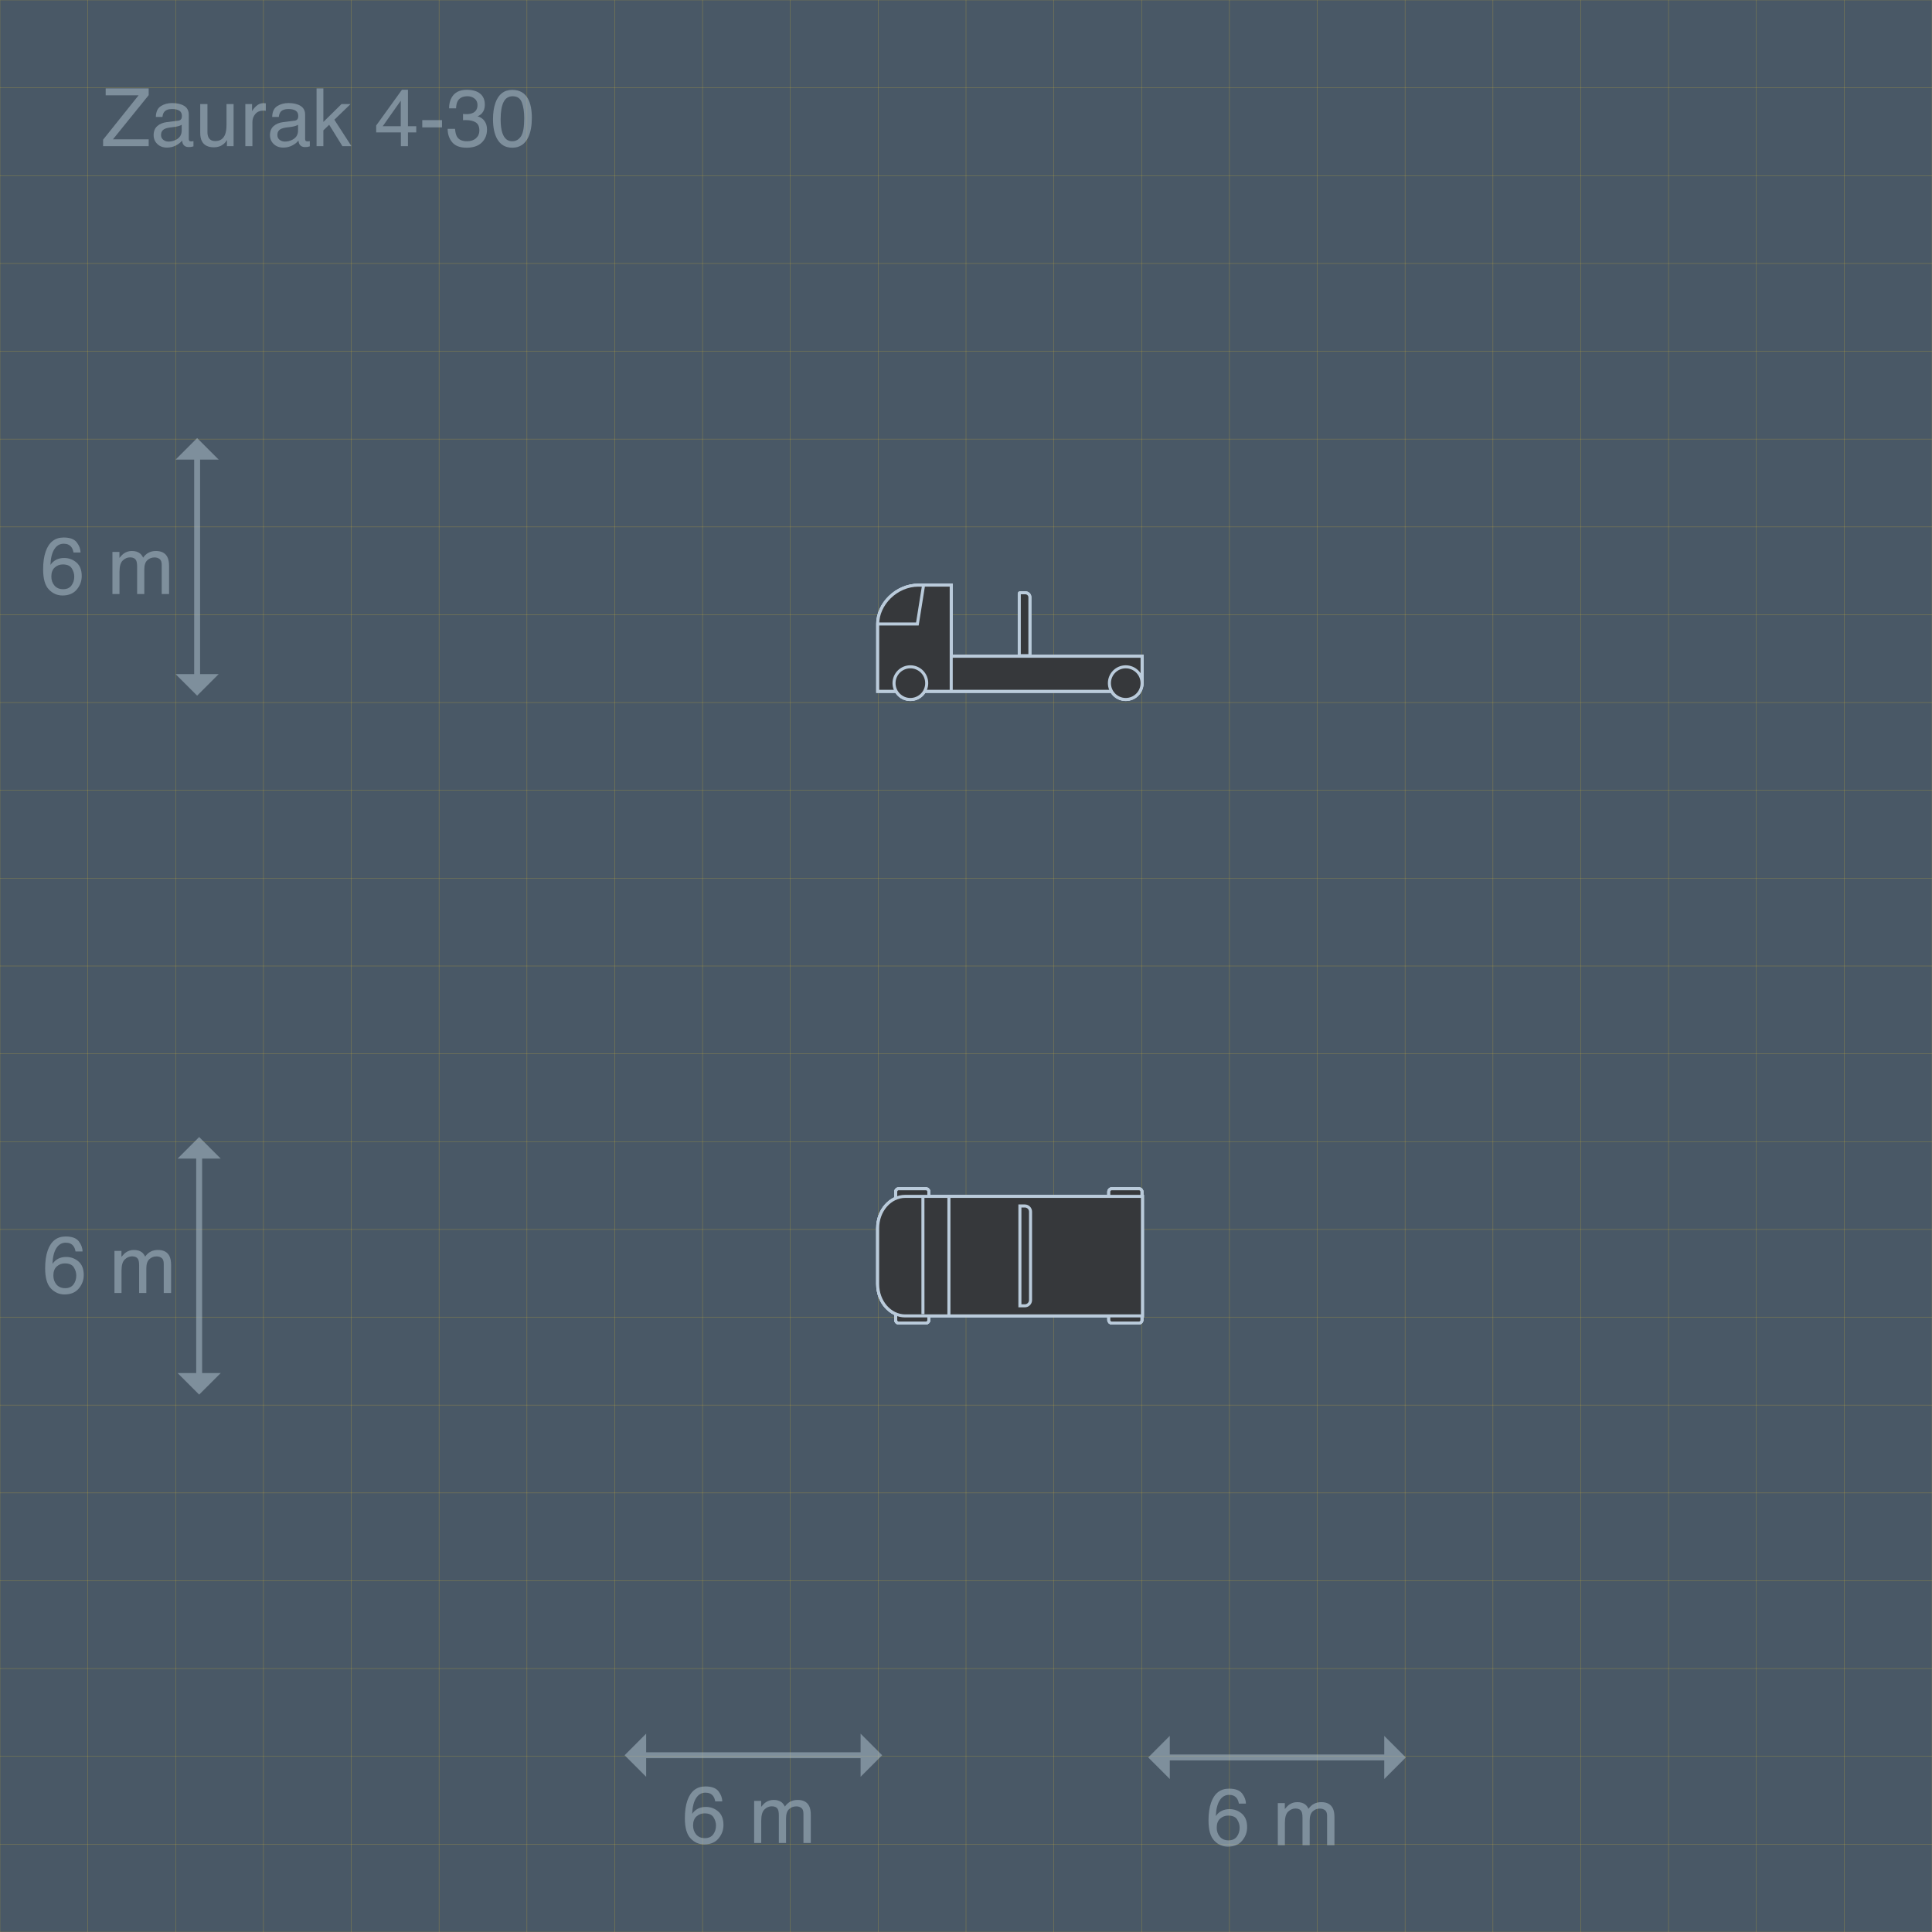
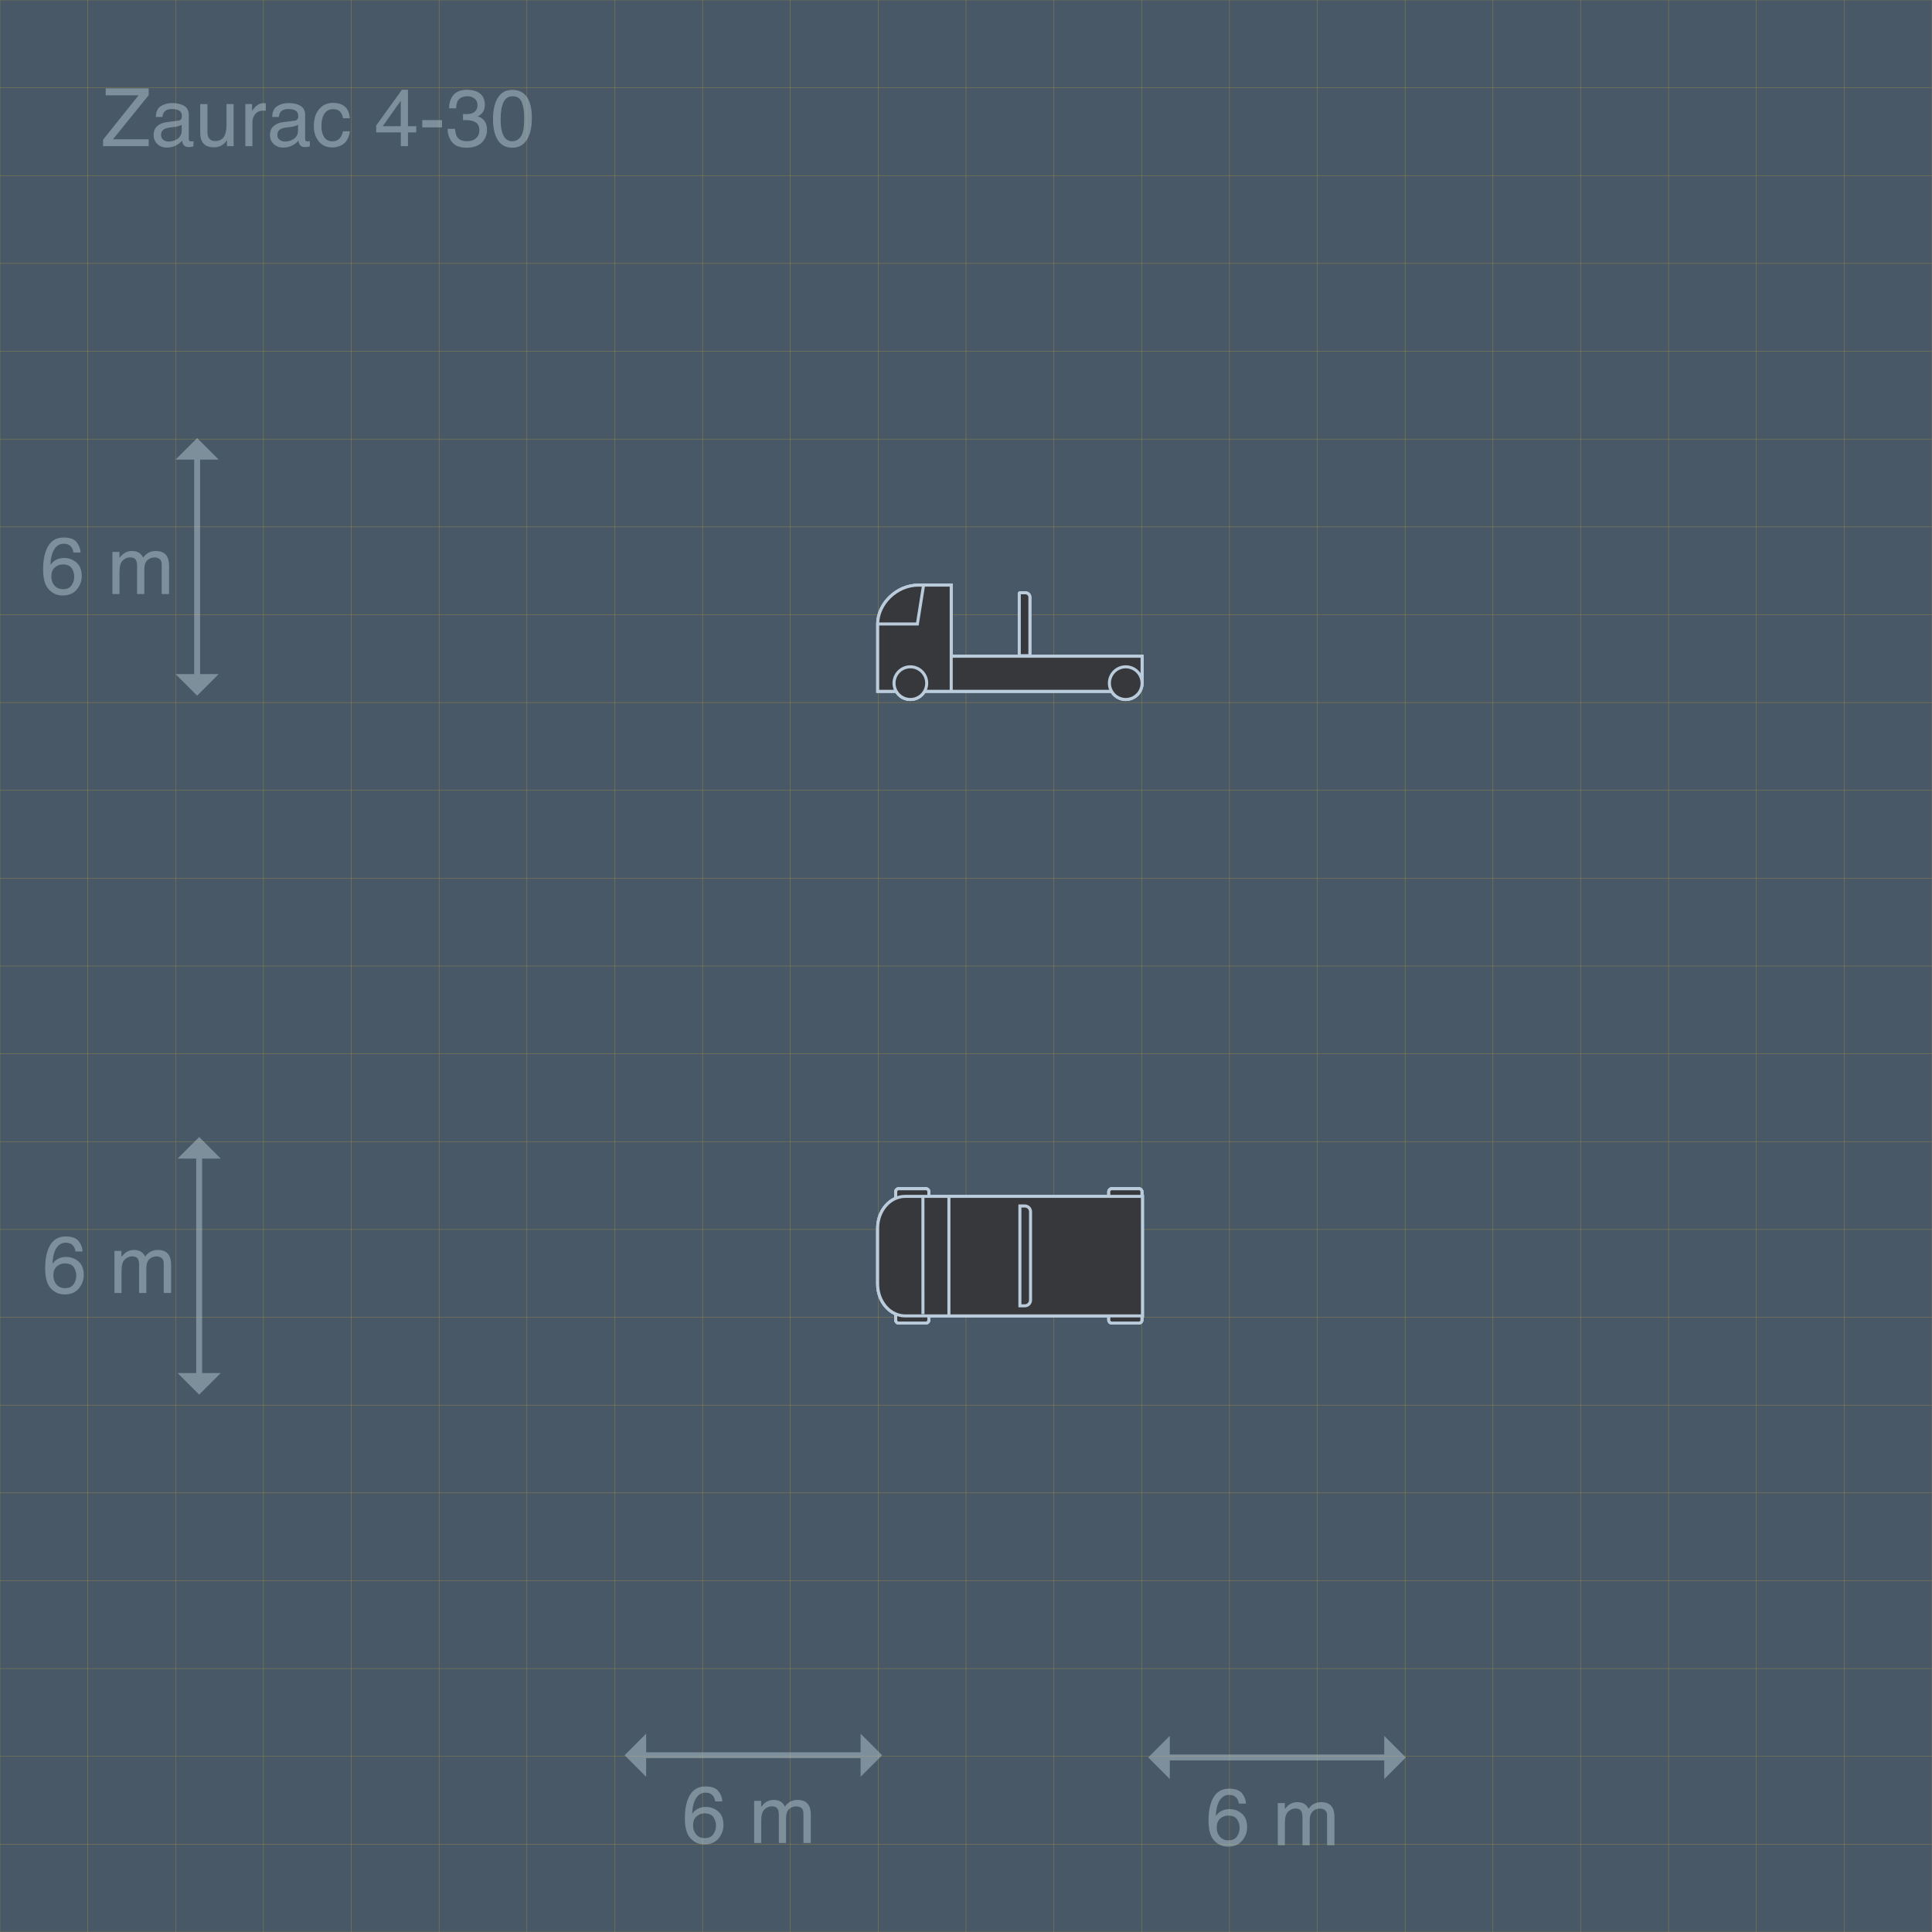
<svg xmlns="http://www.w3.org/2000/svg" viewBox="0 0 1080 1080">
  <defs>
    <style>
      .cls-1 {
        stroke-width: .924px;
      }

      .cls-1, .cls-2, .cls-3, .cls-4, .cls-5, .cls-6, .cls-7, .cls-8, .cls-9 {
        stroke: #bacbdb;
      }

      .cls-1, .cls-2, .cls-3, .cls-4, .cls-5, .cls-6, .cls-7, .cls-8, .cls-9, .cls-10 {
        stroke-miterlimit: 10;
      }

      .cls-1, .cls-3, .cls-11, .cls-7, .cls-8, .cls-9 {
        fill: #36383b;
      }

      .cls-2 {
        stroke-width: 1.506px;
      }

      .cls-2, .cls-4, .cls-6, .cls-10 {
        fill: none;
      }

      .cls-3 {
        stroke-width: 1.165px;
      }

      .cls-12 {
        fill: #b4c5d1;
      }

      .cls-13 {
        fill: #495866;
      }

      .cls-4, .cls-7 {
        stroke-width: 1.7px;
      }

      .cls-5 {
        fill: #787a69;
        stroke-width: 1.586px;
      }

      .cls-6, .cls-8 {
        stroke-width: 1.4px;
      }

      .cls-14 {
        opacity: .5;
      }

      .cls-9 {
        stroke-width: 1.495px;
      }

      .cls-10 {
        opacity: .4;
        stroke: #d7b62e;
        stroke-width: .25px;
      }
    </style>
  </defs>
  <g id="Base_copy" data-name="Base copy">
    <rect class="cls-13" width="1080" height="1080" />
    <g>
      <rect class="cls-10" width="1080" height="1080" />
      <line class="cls-10" y1="1030.909" x2="1080" y2="1030.909" />
      <line class="cls-10" y1="981.818" x2="1080" y2="981.818" />
      <line class="cls-10" y1="932.727" x2="1080" y2="932.727" />
      <line class="cls-10" y1="883.636" x2="1080" y2="883.636" />
      <line class="cls-10" y1="834.545" x2="1080" y2="834.545" />
      <line class="cls-10" y1="785.455" x2="1080" y2="785.455" />
      <line class="cls-10" y1="736.364" x2="1080" y2="736.364" />
      <line class="cls-10" y1="687.273" x2="1080" y2="687.273" />
      <line class="cls-10" y1="638.182" x2="1080" y2="638.182" />
      <line class="cls-10" y1="589.091" x2="1080" y2="589.091" />
      <line class="cls-10" y1="540" x2="1080" y2="540" />
      <line class="cls-10" y1="490.909" x2="1080" y2="490.909" />
      <line class="cls-10" y1="441.818" x2="1080" y2="441.818" />
      <line class="cls-10" y1="392.727" x2="1080" y2="392.727" />
      <line class="cls-10" y1="343.636" x2="1080" y2="343.636" />
      <line class="cls-10" y1="294.545" x2="1080" y2="294.545" />
      <line class="cls-10" y1="245.455" x2="1080" y2="245.455" />
      <line class="cls-10" y1="196.364" x2="1080" y2="196.364" />
      <line class="cls-10" y1="147.273" x2="1080" y2="147.273" />
      <line class="cls-10" y1="98.182" x2="1080" y2="98.182" />
      <line class="cls-10" y1="49.091" x2="1080" y2="49.091" />
      <line class="cls-10" x1="1030.909" x2="1030.909" y2="1080" />
      <line class="cls-10" x1="981.818" x2="981.818" y2="1080" />
      <line class="cls-10" x1="932.727" x2="932.727" y2="1080" />
      <line class="cls-10" x1="883.636" x2="883.636" y2="1080" />
      <line class="cls-10" x1="834.545" x2="834.545" y2="1080" />
      <line class="cls-10" x1="785.455" x2="785.455" y2="1080" />
      <line class="cls-10" x1="736.364" x2="736.364" y2="1080" />
      <line class="cls-10" x1="687.273" x2="687.273" y2="1080" />
      <line class="cls-10" x1="638.182" x2="638.182" y2="1080" />
      <line class="cls-10" x1="589.091" x2="589.091" y2="1080" />
      <line class="cls-10" x1="540" x2="540" y2="1080" />
      <line class="cls-10" x1="490.909" x2="490.909" y2="1080" />
      <line class="cls-10" x1="441.818" x2="441.818" y2="1080" />
      <line class="cls-10" x1="392.727" x2="392.727" y2="1080" />
      <line class="cls-10" x1="343.636" x2="343.636" y2="1080" />
      <line class="cls-10" x1="294.545" x2="294.545" y2="1080" />
      <line class="cls-10" x1="245.455" x2="245.455" y2="1080" />
      <line class="cls-10" x1="196.364" x2="196.364" y2="1080" />
      <line class="cls-10" x1="147.273" x2="147.273" y2="1080" />
      <line class="cls-10" x1="98.182" x2="98.182" y2="1080" />
      <line class="cls-10" x1="49.091" x2="49.091" y2="1080" />
    </g>
  </g>
  <g id="measures">
    <g class="cls-14">
      <path class="cls-12" d="M401.664,1001.369c1.384,1.824,2.076,3.702,2.076,5.636h-3.911c-.234-1.245-.608-2.219-1.121-2.922-.952-1.318-2.395-1.978-4.329-1.978-2.212,0-3.97,1.021-5.273,3.065s-2.029,4.969-2.175,8.778c.908-1.333,2.051-2.329,3.428-2.988,1.26-.585,2.666-.879,4.219-.879,2.637,0,4.937,.843,6.899,2.527s2.944,4.196,2.944,7.536c0,2.856-.93,5.387-2.791,7.592-1.86,2.205-4.512,3.307-7.954,3.307-2.944,0-5.486-1.117-7.625-3.351-2.139-2.233-3.208-5.995-3.208-11.283,0-3.911,.476-7.229,1.428-9.953,1.831-5.215,5.178-7.822,10.041-7.822,3.516,0,5.965,.912,7.35,2.735Zm-2.967,24.06c1.033-1.399,1.549-3.05,1.549-4.955,0-1.611-.461-3.146-1.384-4.604-.923-1.458-2.6-2.187-5.032-2.187-1.699,0-3.19,.564-4.471,1.692-1.282,1.128-1.923,2.827-1.923,5.098,0,1.992,.582,3.666,1.747,5.021,1.164,1.355,2.779,2.032,4.845,2.032,2.08,0,3.637-.699,4.669-2.098Z" />
      <path class="cls-12" d="M421.582,1006.697h3.911v3.34c.938-1.157,1.787-1.999,2.549-2.526,1.304-.894,2.783-1.341,4.438-1.341,1.875,0,3.384,.462,4.526,1.385,.645,.527,1.23,1.304,1.758,2.329,.879-1.26,1.912-2.194,3.098-2.802,1.187-.607,2.52-.912,3.999-.912,3.164,0,5.317,1.143,6.46,3.428,.615,1.23,.923,2.886,.923,4.966v15.667h-4.109v-16.348c0-1.567-.392-2.645-1.176-3.23-.784-.585-1.739-.879-2.867-.879-1.553,0-2.89,.521-4.01,1.561-1.121,1.04-1.681,2.776-1.681,5.207v13.689h-4.021v-15.359c0-1.596-.19-2.761-.571-3.493-.601-1.099-1.721-1.648-3.362-1.648-1.494,0-2.853,.579-4.076,1.736-1.224,1.157-1.835,3.252-1.835,6.284v12.48h-3.955v-23.533Z" />
    </g>
    <g class="cls-14">
      <rect class="cls-12" x="359.579" y="979.534" width="123.118" height="3.308" />
      <polygon class="cls-12" points="361.195 969.134 361.195 993.241 349.145 981.188 361.195 969.134" />
      <polygon class="cls-12" points="481.081 969.134 481.081 993.241 493.132 981.188 481.081 969.134" />
    </g>
    <g class="cls-14">
      <path class="cls-12" d="M57.627,78.085l19.848-24.808h-18.397v-3.845h24.038v3.757l-19.967,24.676h19.967v3.845h-25.488v-3.625Z" />
      <path class="cls-12" d="M99.595,67.469c.908-.117,1.516-.497,1.824-1.141,.175-.353,.263-.86,.263-1.522,0-1.353-.479-2.334-1.437-2.944s-2.328-.915-4.111-.915c-2.061,0-3.523,.56-4.386,1.678-.482,.619-.796,1.539-.943,2.761h-3.691c.073-2.909,1.013-4.933,2.82-6.071,1.807-1.138,3.903-1.708,6.288-1.708,2.765,0,5.011,.527,6.738,1.582,1.712,1.055,2.568,2.695,2.568,4.922v13.558c0,.411,.084,.74,.253,.989,.168,.249,.523,.373,1.065,.373,.176,0,.374-.011,.593-.033s.454-.055,.703-.099v2.922c-.615,.176-1.084,.285-1.406,.329s-.762,.066-1.318,.066c-1.362,0-2.351-.483-2.966-1.45-.322-.513-.549-1.237-.681-2.175-.806,1.055-1.963,1.97-3.472,2.746s-3.171,1.164-4.988,1.164c-2.183,0-3.966-.662-5.351-1.986-1.384-1.324-2.076-2.981-2.076-4.971,0-2.18,.681-3.87,2.043-5.069,1.362-1.2,3.149-1.939,5.361-2.217l6.307-.79Zm-8.328,10.685c.835,.657,1.824,.986,2.966,.986,1.392,0,2.739-.322,4.043-.965,2.197-1.068,3.296-2.815,3.296-5.243v-3.181c-.483,.309-1.104,.566-1.864,.771-.76,.206-1.506,.353-2.237,.44l-2.39,.307c-1.433,.19-2.51,.49-3.232,.899-1.224,.688-1.835,1.783-1.835,3.289,0,1.14,.417,2.039,1.252,2.697Z" />
      <path class="cls-12" d="M115.964,58.178v15.622c0,1.201,.186,2.183,.557,2.944,.685,1.406,1.961,2.109,3.831,2.109,2.682,0,4.508-1.23,5.478-3.691,.527-1.318,.791-3.127,.791-5.427v-11.558h3.955v23.532h-3.735l.044-3.472c-.503,.894-1.129,1.648-1.876,2.264-1.48,1.23-3.277,1.846-5.39,1.846-3.292,0-5.534-1.121-6.727-3.362-.647-1.201-.97-2.805-.97-4.812v-15.996h4.043Z" />
      <path class="cls-12" d="M137.146,58.178h3.757v4.064c.308-.791,1.062-1.754,2.263-2.889s2.585-1.703,4.153-1.703c.073,0,.198,.007,.374,.021,.176,.015,.476,.044,.901,.088v4.175c-.234-.044-.45-.073-.648-.088-.197-.014-.414-.021-.648-.021-1.992,0-3.523,.641-4.592,1.922s-1.604,2.757-1.604,4.427v13.535h-3.955v-23.532Z" />
      <path class="cls-12" d="M164.634,67.469c.908-.117,1.516-.497,1.824-1.141,.175-.353,.263-.86,.263-1.522,0-1.353-.479-2.334-1.437-2.944s-2.328-.915-4.111-.915c-2.061,0-3.523,.56-4.386,1.678-.482,.619-.796,1.539-.943,2.761h-3.691c.073-2.909,1.013-4.933,2.82-6.071,1.807-1.138,3.903-1.708,6.288-1.708,2.765,0,5.011,.527,6.738,1.582,1.712,1.055,2.568,2.695,2.568,4.922v13.558c0,.411,.084,.74,.253,.989,.168,.249,.523,.373,1.065,.373,.176,0,.374-.011,.593-.033s.454-.055,.703-.099v2.922c-.615,.176-1.084,.285-1.406,.329s-.762,.066-1.318,.066c-1.362,0-2.351-.483-2.966-1.45-.322-.513-.549-1.237-.681-2.175-.806,1.055-1.963,1.97-3.472,2.746s-3.171,1.164-4.988,1.164c-2.183,0-3.966-.662-5.351-1.986-1.384-1.324-2.076-2.981-2.076-4.971,0-2.18,.681-3.87,2.043-5.069,1.362-1.2,3.149-1.939,5.361-2.217l6.307-.79Zm-8.328,10.685c.835,.657,1.824,.986,2.966,.986,1.392,0,2.739-.322,4.043-.965,2.197-1.068,3.296-2.815,3.296-5.243v-3.181c-.483,.309-1.104,.566-1.864,.771-.76,.206-1.506,.353-2.237,.44l-2.39,.307c-1.433,.19-2.51,.49-3.232,.899-1.224,.688-1.835,1.783-1.835,3.289,0,1.14,.417,2.039,1.252,2.697Z" />
-       <path class="cls-12" d="M176.96,49.433h3.801v18.74l10.142-9.995h5.052l-9.044,8.75,9.552,14.782h-5.052l-7.402-11.975-3.248,3.142v8.833h-3.801V49.433Z" />
+       <path class="cls-12" d="M192.594,59.43c1.662,1.289,2.662,3.509,2.999,6.658h-3.845c-.234-1.45-.769-2.655-1.604-3.615s-2.175-1.439-4.021-1.439c-2.52,0-4.321,1.229-5.405,3.687-.703,1.595-1.055,3.562-1.055,5.903,0,2.355,.498,4.338,1.494,5.948,.996,1.609,2.563,2.414,4.702,2.414,1.641,0,2.94-.499,3.9-1.499,.959-1,1.623-2.367,1.989-4.104h3.845c-.439,3.12-1.538,5.401-3.296,6.844s-4.006,2.165-6.746,2.165c-3.076,0-5.53-1.124-7.361-3.373-1.831-2.249-2.747-5.057-2.747-8.427,0-4.131,1.003-7.346,3.01-9.646s4.563-3.45,7.668-3.45c2.651,0,4.808,.645,6.471,1.934Z" />
      <path class="cls-12" d="M224.092,81.71v-7.69h-13.799v-3.867l14.414-19.995h3.34v20.413h4.636v3.449h-4.636v7.69h-3.955Zm-.066-11.14v-14.292l-10.085,14.292h10.085Z" />
      <path class="cls-12" d="M236.045,67.143h11.03v4.064h-11.03v-4.064Z" />
      <path class="cls-12" d="M252.755,79.502c-1.678-2.043-2.516-4.53-2.516-7.46h4.131c.176,2.036,.557,3.516,1.143,4.438,1.025,1.656,2.878,2.483,5.559,2.483,2.08,0,3.75-.557,5.01-1.67s1.89-2.549,1.89-4.307c0-2.168-.663-3.684-1.988-4.549-1.326-.864-3.168-1.296-5.526-1.296-.264,0-.531,.003-.802,.011-.271,.008-.546,.019-.824,.033v-3.494c.41,.044,.754,.074,1.033,.088,.278,.015,.579,.022,.901,.022,1.479,0,2.695-.234,3.647-.703,1.67-.82,2.505-2.285,2.505-4.395,0-1.567-.557-2.776-1.67-3.626-1.113-.849-2.41-1.274-3.889-1.274-2.637,0-4.46,.879-5.471,2.637-.557,.967-.872,2.344-.945,4.131h-3.911c0-2.343,.469-4.336,1.406-5.977,1.611-2.93,4.446-4.395,8.503-4.395,3.208,0,5.691,.714,7.449,2.143s2.637,3.497,2.637,6.207c0,1.934-.52,3.501-1.56,4.702-.645,.747-1.479,1.333-2.505,1.758,1.655,.454,2.948,1.33,3.878,2.626s1.396,2.882,1.396,4.757c0,3.003-.989,5.449-2.966,7.339s-4.783,2.835-8.416,2.835c-3.721,0-6.42-1.022-8.097-3.065Z" />
      <path class="cls-12" d="M295.195,55.278c1.406,2.593,2.109,6.145,2.109,10.656,0,4.277-.637,7.815-1.912,10.613-1.846,4.014-4.863,6.021-9.053,6.021-3.779,0-6.592-1.641-8.438-4.922-1.538-2.739-2.307-6.416-2.307-11.03,0-3.574,.461-6.644,1.384-9.207,1.729-4.775,4.856-7.163,9.382-7.163,4.072,0,7.017,1.678,8.833,5.032Zm-3.98,20.962c1.218-1.816,1.827-5.2,1.827-10.151,0-3.574-.44-6.515-1.321-8.822s-2.59-3.461-5.128-3.461c-2.333,0-4.039,1.096-5.117,3.285-1.079,2.19-1.618,5.416-1.618,9.679,0,3.208,.345,5.787,1.035,7.734,1.056,2.974,2.861,4.461,5.414,4.461,2.054,0,3.69-.908,4.908-2.725Z" />
    </g>
    <g>
      <g>
        <g>
          <path class="cls-1" d="M570.226,331.367h2.975c1.393,0,2.524,1.131,2.524,2.524v32.193c0,.244-.198,.443-.443,.443h-5.057c-.244,0-.443-.198-.443-.443v-34.275c0-.244,.198-.443,.443-.443Z" />
          <g>
            <polygon class="cls-11" points="531.67 366.898 531.67 351.642 531.789 351.642 531.789 327.376 511.729 327.376 511.729 348.759 490.827 348.759 490.827 385.757 527.682 385.757 527.682 386.065 637.861 386.065 637.861 366.898 531.67 366.898" />
            <path class="cls-8" d="M517.137,386.453h104.128m-130.469-37.64h22.02l3.47-21.734h-2.816c-12.612,0-22.849,10.816-22.836,21.675v37.7h10.435" />
            <path class="cls-6" d="M513.429,327.078h18.309v59.374" />
            <path class="cls-8" d="M531.738,366.842h106.695v15.044" />
-             <path class="cls-8" d="M518.037,381.886c0-5.045-4.09-9.135-9.135-9.135s-9.135,4.09-9.135,9.135,4.09,9.135,9.135,9.135c5.045,0,9.135-4.09,9.135-9.135" />
+             <path class="cls-8" d="M518.037,381.886c0-5.045-4.09-9.135-9.135-9.135s-9.135,4.09-9.135,9.135c0,5.045,4.09,9.135,9.135,9.135,5.045,0,9.135-4.09,9.135-9.135" />
            <path class="cls-8" d="M638.433,381.886c0-5.045-4.09-9.135-9.135-9.135s-9.135,4.09-9.135,9.135,4.09,9.135,9.135,9.135,9.135-4.09,9.135-9.135" />
          </g>
        </g>
        <g>
          <g>
            <rect class="cls-5" x="500.706" y="731.619" width="18.529" height="7.98" rx="1.673" ry="1.673" />
            <rect class="cls-5" x="500.706" y="664.507" width="18.529" height="7.98" rx="1.673" ry="1.673" />
            <rect class="cls-5" x="619.808" y="731.619" width="18.529" height="7.98" rx="1.673" ry="1.673" />
            <rect class="cls-5" x="619.808" y="664.507" width="18.529" height="7.98" rx="1.673" ry="1.673" />
            <path class="cls-9" d="M556.117,668.776h-50.047c-8.543,0-15.469,7.973-15.469,17.808v31.217c0,9.835,6.926,17.808,15.469,17.808h132.567v-66.833h-82.52Z" />
            <line class="cls-2" x1="530.449" y1="735.609" x2="530.449" y2="668.776" />
            <line class="cls-2" x1="515.935" y1="734.612" x2="515.912" y2="668.622" />
          </g>
          <path class="cls-3" d="M570.134,674.152h2.762c1.755,0,3.18,1.425,3.18,3.18v49.442c0,1.755-1.425,3.18-3.18,3.18h-2.762v-55.802h0Z" />
        </g>
      </g>
      <g>
        <g>
          <path class="cls-7" d="M570.226,331.367h2.975c1.393,0,2.524,1.131,2.524,2.524v32.193c0,.244-.198,.443-.443,.443h-5.057c-.244,0-.443-.198-.443-.443v-34.275c0-.244,.198-.443,.443-.443Z" />
          <g>
            <polygon class="cls-11" points="531.67 366.898 531.67 351.642 531.789 351.642 531.789 327.376 511.729 327.376 511.729 348.759 490.827 348.759 490.827 385.757 527.682 385.757 527.682 386.065 637.861 386.065 637.861 366.898 531.67 366.898" />
            <path class="cls-7" d="M517.137,386.453h104.128m-130.469-37.64h22.02l3.47-21.734h-2.816c-12.612,0-22.849,10.816-22.836,21.675v37.7h10.435" />
            <path class="cls-4" d="M513.429,327.078h18.309v59.374" />
            <path class="cls-7" d="M531.738,366.842h106.695v15.044" />
-             <path class="cls-7" d="M518.037,381.886c0-5.045-4.09-9.135-9.135-9.135s-9.135,4.09-9.135,9.135,4.09,9.135,9.135,9.135c5.045,0,9.135-4.09,9.135-9.135" />
+             <path class="cls-7" d="M518.037,381.886c0-5.045-4.09-9.135-9.135-9.135s-9.135,4.09-9.135,9.135c0,5.045,4.09,9.135,9.135,9.135,5.045,0,9.135-4.09,9.135-9.135" />
            <path class="cls-7" d="M638.433,381.886c0-5.045-4.09-9.135-9.135-9.135s-9.135,4.09-9.135,9.135,4.09,9.135,9.135,9.135,9.135-4.09,9.135-9.135" />
          </g>
        </g>
        <g>
          <g>
            <rect class="cls-7" x="500.706" y="731.619" width="18.529" height="7.98" rx="1.673" ry="1.673" />
            <rect class="cls-7" x="500.706" y="664.507" width="18.529" height="7.98" rx="1.673" ry="1.673" />
            <rect class="cls-7" x="619.808" y="731.619" width="18.529" height="7.98" rx="1.673" ry="1.673" />
            <rect class="cls-7" x="619.808" y="664.507" width="18.529" height="7.98" rx="1.673" ry="1.673" />
            <path class="cls-7" d="M556.117,668.776h-50.047c-8.543,0-15.469,7.973-15.469,17.808v31.217c0,9.835,6.926,17.808,15.469,17.808h132.567v-66.833h-82.52Z" />
            <line class="cls-4" x1="530.449" y1="735.609" x2="530.449" y2="668.776" />
            <line class="cls-4" x1="515.935" y1="734.612" x2="515.912" y2="668.622" />
          </g>
          <path class="cls-7" d="M570.134,674.152h2.762c1.755,0,3.18,1.425,3.18,3.18v49.442c0,1.755-1.425,3.18-3.18,3.18h-2.762v-55.802h0Z" />
        </g>
      </g>
    </g>
    <g>
      <g>
        <g>
          <path class="cls-1" d="M570.226,331.367h2.975c1.393,0,2.524,1.131,2.524,2.524v32.193c0,.244-.198,.443-.443,.443h-5.057c-.244,0-.443-.198-.443-.443v-34.275c0-.244,.198-.443,.443-.443Z" />
          <g>
            <polygon class="cls-11" points="531.67 366.898 531.67 351.642 531.789 351.642 531.789 327.376 511.729 327.376 511.729 348.759 490.827 348.759 490.827 385.757 527.682 385.757 527.682 386.065 637.861 386.065 637.861 366.898 531.67 366.898" />
            <path class="cls-8" d="M517.137,386.453h104.128m-130.469-37.64h22.02l3.47-21.734h-2.816c-12.612,0-22.849,10.816-22.836,21.675v37.7h10.435" />
            <path class="cls-6" d="M513.429,327.078h18.309v59.374" />
            <path class="cls-8" d="M531.738,366.842h106.695v15.044" />
-             <path class="cls-8" d="M518.037,381.886c0-5.045-4.09-9.135-9.135-9.135s-9.135,4.09-9.135,9.135,4.09,9.135,9.135,9.135c5.045,0,9.135-4.09,9.135-9.135" />
+             <path class="cls-8" d="M518.037,381.886c0-5.045-4.09-9.135-9.135-9.135s-9.135,4.09-9.135,9.135c0,5.045,4.09,9.135,9.135,9.135,5.045,0,9.135-4.09,9.135-9.135" />
            <path class="cls-8" d="M638.433,381.886c0-5.045-4.09-9.135-9.135-9.135s-9.135,4.09-9.135,9.135,4.09,9.135,9.135,9.135,9.135-4.09,9.135-9.135" />
          </g>
        </g>
        <g>
          <g>
            <rect class="cls-5" x="500.706" y="731.619" width="18.529" height="7.98" rx="1.673" ry="1.673" />
            <rect class="cls-5" x="500.706" y="664.507" width="18.529" height="7.98" rx="1.673" ry="1.673" />
            <rect class="cls-5" x="619.808" y="731.619" width="18.529" height="7.98" rx="1.673" ry="1.673" />
            <rect class="cls-5" x="619.808" y="664.507" width="18.529" height="7.98" rx="1.673" ry="1.673" />
            <path class="cls-9" d="M556.117,668.776h-50.047c-8.543,0-15.469,7.973-15.469,17.808v31.217c0,9.835,6.926,17.808,15.469,17.808h132.567v-66.833h-82.52Z" />
            <line class="cls-2" x1="530.449" y1="735.609" x2="530.449" y2="668.776" />
            <line class="cls-2" x1="515.935" y1="734.612" x2="515.912" y2="668.622" />
          </g>
          <path class="cls-3" d="M570.134,674.152h2.762c1.755,0,3.18,1.425,3.18,3.18v49.442c0,1.755-1.425,3.18-3.18,3.18h-2.762v-55.802h0Z" />
        </g>
      </g>
      <g>
        <g>
          <path class="cls-7" d="M570.226,331.367h2.975c1.393,0,2.524,1.131,2.524,2.524v32.193c0,.244-.198,.443-.443,.443h-5.057c-.244,0-.443-.198-.443-.443v-34.275c0-.244,.198-.443,.443-.443Z" />
          <g>
            <polygon class="cls-11" points="531.67 366.898 531.67 351.642 531.789 351.642 531.789 327.376 511.729 327.376 511.729 348.759 490.827 348.759 490.827 385.757 527.682 385.757 527.682 386.065 637.861 386.065 637.861 366.898 531.67 366.898" />
            <path class="cls-7" d="M517.137,386.453h104.128m-130.469-37.64h22.02l3.47-21.734h-2.816c-12.612,0-22.849,10.816-22.836,21.675v37.7h10.435" />
            <path class="cls-4" d="M513.429,327.078h18.309v59.374" />
            <path class="cls-7" d="M531.738,366.842h106.695v15.044" />
-             <path class="cls-7" d="M518.037,381.886c0-5.045-4.09-9.135-9.135-9.135s-9.135,4.09-9.135,9.135,4.09,9.135,9.135,9.135c5.045,0,9.135-4.09,9.135-9.135" />
+             <path class="cls-7" d="M518.037,381.886c0-5.045-4.09-9.135-9.135-9.135s-9.135,4.09-9.135,9.135c0,5.045,4.09,9.135,9.135,9.135,5.045,0,9.135-4.09,9.135-9.135" />
            <path class="cls-7" d="M638.433,381.886c0-5.045-4.09-9.135-9.135-9.135s-9.135,4.09-9.135,9.135,4.09,9.135,9.135,9.135,9.135-4.09,9.135-9.135" />
          </g>
        </g>
        <g>
          <g>
            <rect class="cls-7" x="500.706" y="731.619" width="18.529" height="7.98" rx="1.673" ry="1.673" />
            <rect class="cls-7" x="500.706" y="664.507" width="18.529" height="7.98" rx="1.673" ry="1.673" />
            <rect class="cls-7" x="619.808" y="731.619" width="18.529" height="7.98" rx="1.673" ry="1.673" />
            <rect class="cls-7" x="619.808" y="664.507" width="18.529" height="7.98" rx="1.673" ry="1.673" />
            <path class="cls-7" d="M556.117,668.776h-50.047c-8.543,0-15.469,7.973-15.469,17.808v31.217c0,9.835,6.926,17.808,15.469,17.808h132.567v-66.833h-82.52Z" />
            <line class="cls-4" x1="530.449" y1="735.609" x2="530.449" y2="668.776" />
            <line class="cls-4" x1="515.935" y1="734.612" x2="515.912" y2="668.622" />
          </g>
          <path class="cls-7" d="M570.134,674.152h2.762c1.755,0,3.18,1.425,3.18,3.18v49.442c0,1.755-1.425,3.18-3.18,3.18h-2.762v-55.802h0Z" />
        </g>
      </g>
    </g>
    <g class="cls-14">
      <path class="cls-12" d="M694.386,1002.606c1.384,1.824,2.076,3.702,2.076,5.636h-3.911c-.234-1.245-.608-2.219-1.121-2.922-.952-1.318-2.395-1.978-4.329-1.978-2.212,0-3.97,1.021-5.273,3.065s-2.029,4.969-2.175,8.778c.908-1.333,2.051-2.329,3.428-2.988,1.26-.585,2.666-.879,4.219-.879,2.637,0,4.937,.843,6.899,2.527s2.944,4.196,2.944,7.536c0,2.856-.93,5.387-2.791,7.592-1.86,2.205-4.512,3.307-7.954,3.307-2.944,0-5.486-1.117-7.625-3.351-2.139-2.233-3.208-5.995-3.208-11.283,0-3.911,.476-7.229,1.428-9.953,1.831-5.215,5.178-7.822,10.041-7.822,3.516,0,5.965,.912,7.35,2.735Zm-2.967,24.06c1.033-1.399,1.549-3.05,1.549-4.955,0-1.611-.461-3.146-1.384-4.604-.923-1.458-2.6-2.187-5.032-2.187-1.699,0-3.19,.564-4.471,1.692-1.282,1.128-1.923,2.827-1.923,5.098,0,1.992,.582,3.666,1.747,5.021,1.164,1.355,2.779,2.032,4.845,2.032,2.08,0,3.637-.699,4.669-2.098Z" />
      <path class="cls-12" d="M714.304,1007.934h3.911v3.34c.938-1.157,1.787-1.999,2.549-2.526,1.304-.894,2.783-1.341,4.438-1.341,1.875,0,3.384,.462,4.526,1.385,.645,.527,1.23,1.304,1.758,2.329,.879-1.26,1.912-2.194,3.098-2.802,1.187-.607,2.52-.912,3.999-.912,3.164,0,5.317,1.143,6.46,3.428,.615,1.23,.923,2.886,.923,4.966v15.667h-4.109v-16.348c0-1.567-.392-2.645-1.176-3.23-.784-.585-1.739-.879-2.867-.879-1.553,0-2.89,.521-4.01,1.561-1.121,1.04-1.681,2.776-1.681,5.207v13.689h-4.021v-15.359c0-1.596-.19-2.761-.571-3.493-.601-1.099-1.721-1.648-3.362-1.648-1.494,0-2.853,.579-4.076,1.736-1.224,1.157-1.835,3.252-1.835,6.284v12.48h-3.955v-23.533Z" />
    </g>
    <g class="cls-14">
      <rect class="cls-12" x="652.302" y="980.772" width="123.118" height="3.308" />
      <polygon class="cls-12" points="653.918 970.372 653.918 994.479 641.867 982.425 653.918 970.372" />
      <polygon class="cls-12" points="773.803 970.372 773.803 994.479 785.854 982.425 773.803 970.372" />
    </g>
    <g class="cls-14">
      <path class="cls-12" d="M44.06,693.933c1.384,1.824,2.076,3.702,2.076,5.636h-3.911c-.234-1.245-.608-2.219-1.121-2.922-.952-1.318-2.395-1.978-4.329-1.978-2.212,0-3.97,1.021-5.273,3.065s-2.029,4.969-2.175,8.778c.908-1.333,2.051-2.329,3.428-2.988,1.26-.585,2.666-.879,4.219-.879,2.637,0,4.937,.843,6.899,2.527s2.944,4.196,2.944,7.536c0,2.856-.93,5.387-2.791,7.592-1.86,2.205-4.512,3.307-7.954,3.307-2.944,0-5.486-1.117-7.625-3.351-2.139-2.233-3.208-5.995-3.208-11.283,0-3.911,.476-7.229,1.428-9.953,1.831-5.215,5.178-7.822,10.041-7.822,3.516,0,5.965,.912,7.35,2.735Zm-2.967,24.06c1.033-1.399,1.549-3.05,1.549-4.955,0-1.611-.461-3.146-1.384-4.604-.923-1.458-2.6-2.187-5.032-2.187-1.699,0-3.19,.564-4.471,1.692-1.282,1.128-1.923,2.827-1.923,5.098,0,1.992,.582,3.666,1.747,5.021,1.164,1.355,2.779,2.032,4.845,2.032,2.08,0,3.637-.699,4.669-2.098Z" />
      <path class="cls-12" d="M63.978,699.261h3.911v3.34c.938-1.157,1.787-1.999,2.549-2.526,1.304-.894,2.783-1.341,4.438-1.341,1.875,0,3.384,.462,4.526,1.385,.645,.527,1.23,1.304,1.758,2.329,.879-1.26,1.912-2.194,3.098-2.802,1.187-.607,2.52-.912,3.999-.912,3.164,0,5.317,1.143,6.46,3.428,.615,1.23,.923,2.886,.923,4.966v15.667h-4.109v-16.348c0-1.567-.392-2.645-1.176-3.23-.784-.585-1.739-.879-2.867-.879-1.553,0-2.89,.521-4.01,1.561-1.121,1.04-1.681,2.776-1.681,5.207v13.689h-4.021v-15.359c0-1.596-.19-2.761-.571-3.493-.601-1.099-1.721-1.648-3.362-1.648-1.494,0-2.853,.579-4.076,1.736-1.224,1.157-1.835,3.252-1.835,6.284v12.48h-3.955v-23.533Z" />
    </g>
    <g class="cls-14">
      <rect class="cls-12" x="109.675" y="646.045" width="3.308" height="123.118" />
      <polygon class="cls-12" points="123.383 647.662 99.275 647.662 111.329 635.611 123.383 647.662" />
      <polygon class="cls-12" points="123.383 767.547 99.275 767.547 111.329 779.598 123.383 767.547" />
    </g>
    <g class="cls-14">
      <path class="cls-12" d="M42.93,303.207c1.384,1.824,2.076,3.703,2.076,5.636h-3.911c-.234-1.245-.608-2.219-1.121-2.922-.952-1.318-2.395-1.978-4.329-1.978-2.212,0-3.97,1.021-5.273,3.065-1.304,2.043-2.029,4.969-2.175,8.778,.908-1.333,2.051-2.329,3.428-2.988,1.26-.585,2.666-.879,4.219-.879,2.637,0,4.937,.842,6.899,2.527s2.944,4.197,2.944,7.537c0,2.856-.93,5.387-2.791,7.591-1.86,2.205-4.512,3.307-7.954,3.307-2.944,0-5.486-1.117-7.625-3.351-2.139-2.233-3.208-5.995-3.208-11.283,0-3.911,.476-7.229,1.428-9.954,1.831-5.215,5.178-7.822,10.041-7.822,3.516,0,5.965,.912,7.35,2.735Zm-2.967,24.061c1.033-1.399,1.549-3.051,1.549-4.955,0-1.611-.461-3.146-1.384-4.604-.923-1.457-2.6-2.186-5.032-2.186-1.699,0-3.19,.564-4.471,1.692-1.282,1.128-1.923,2.827-1.923,5.098,0,1.992,.582,3.666,1.747,5.021,1.164,1.355,2.779,2.033,4.845,2.033,2.08,0,3.637-.7,4.669-2.098Z" />
      <path class="cls-12" d="M62.848,308.535h3.911v3.34c.938-1.157,1.787-2,2.549-2.527,1.304-.894,2.783-1.34,4.438-1.34,1.875,0,3.384,.461,4.526,1.384,.645,.527,1.23,1.304,1.758,2.329,.879-1.26,1.912-2.193,3.098-2.802,1.187-.607,2.52-.912,3.999-.912,3.164,0,5.317,1.143,6.46,3.428,.615,1.23,.923,2.886,.923,4.966v15.666h-4.109v-16.348c0-1.567-.392-2.644-1.176-3.23-.784-.585-1.739-.879-2.867-.879-1.553,0-2.89,.52-4.01,1.56-1.121,1.04-1.681,2.776-1.681,5.208v13.689h-4.021v-15.359c0-1.596-.19-2.761-.571-3.494-.601-1.099-1.721-1.648-3.362-1.648-1.494,0-2.853,.579-4.076,1.736-1.224,1.157-1.835,3.252-1.835,6.284v12.48h-3.955v-23.533Z" />
    </g>
    <g class="cls-14">
      <rect class="cls-12" x="108.545" y="255.319" width="3.308" height="123.118" />
      <polygon class="cls-12" points="122.253 256.935 98.145 256.935 110.199 244.885 122.253 256.935" />
      <polygon class="cls-12" points="122.253 376.821 98.145 376.821 110.199 388.871 122.253 376.821" />
    </g>
  </g>
  <g id="lights" />
</svg>
